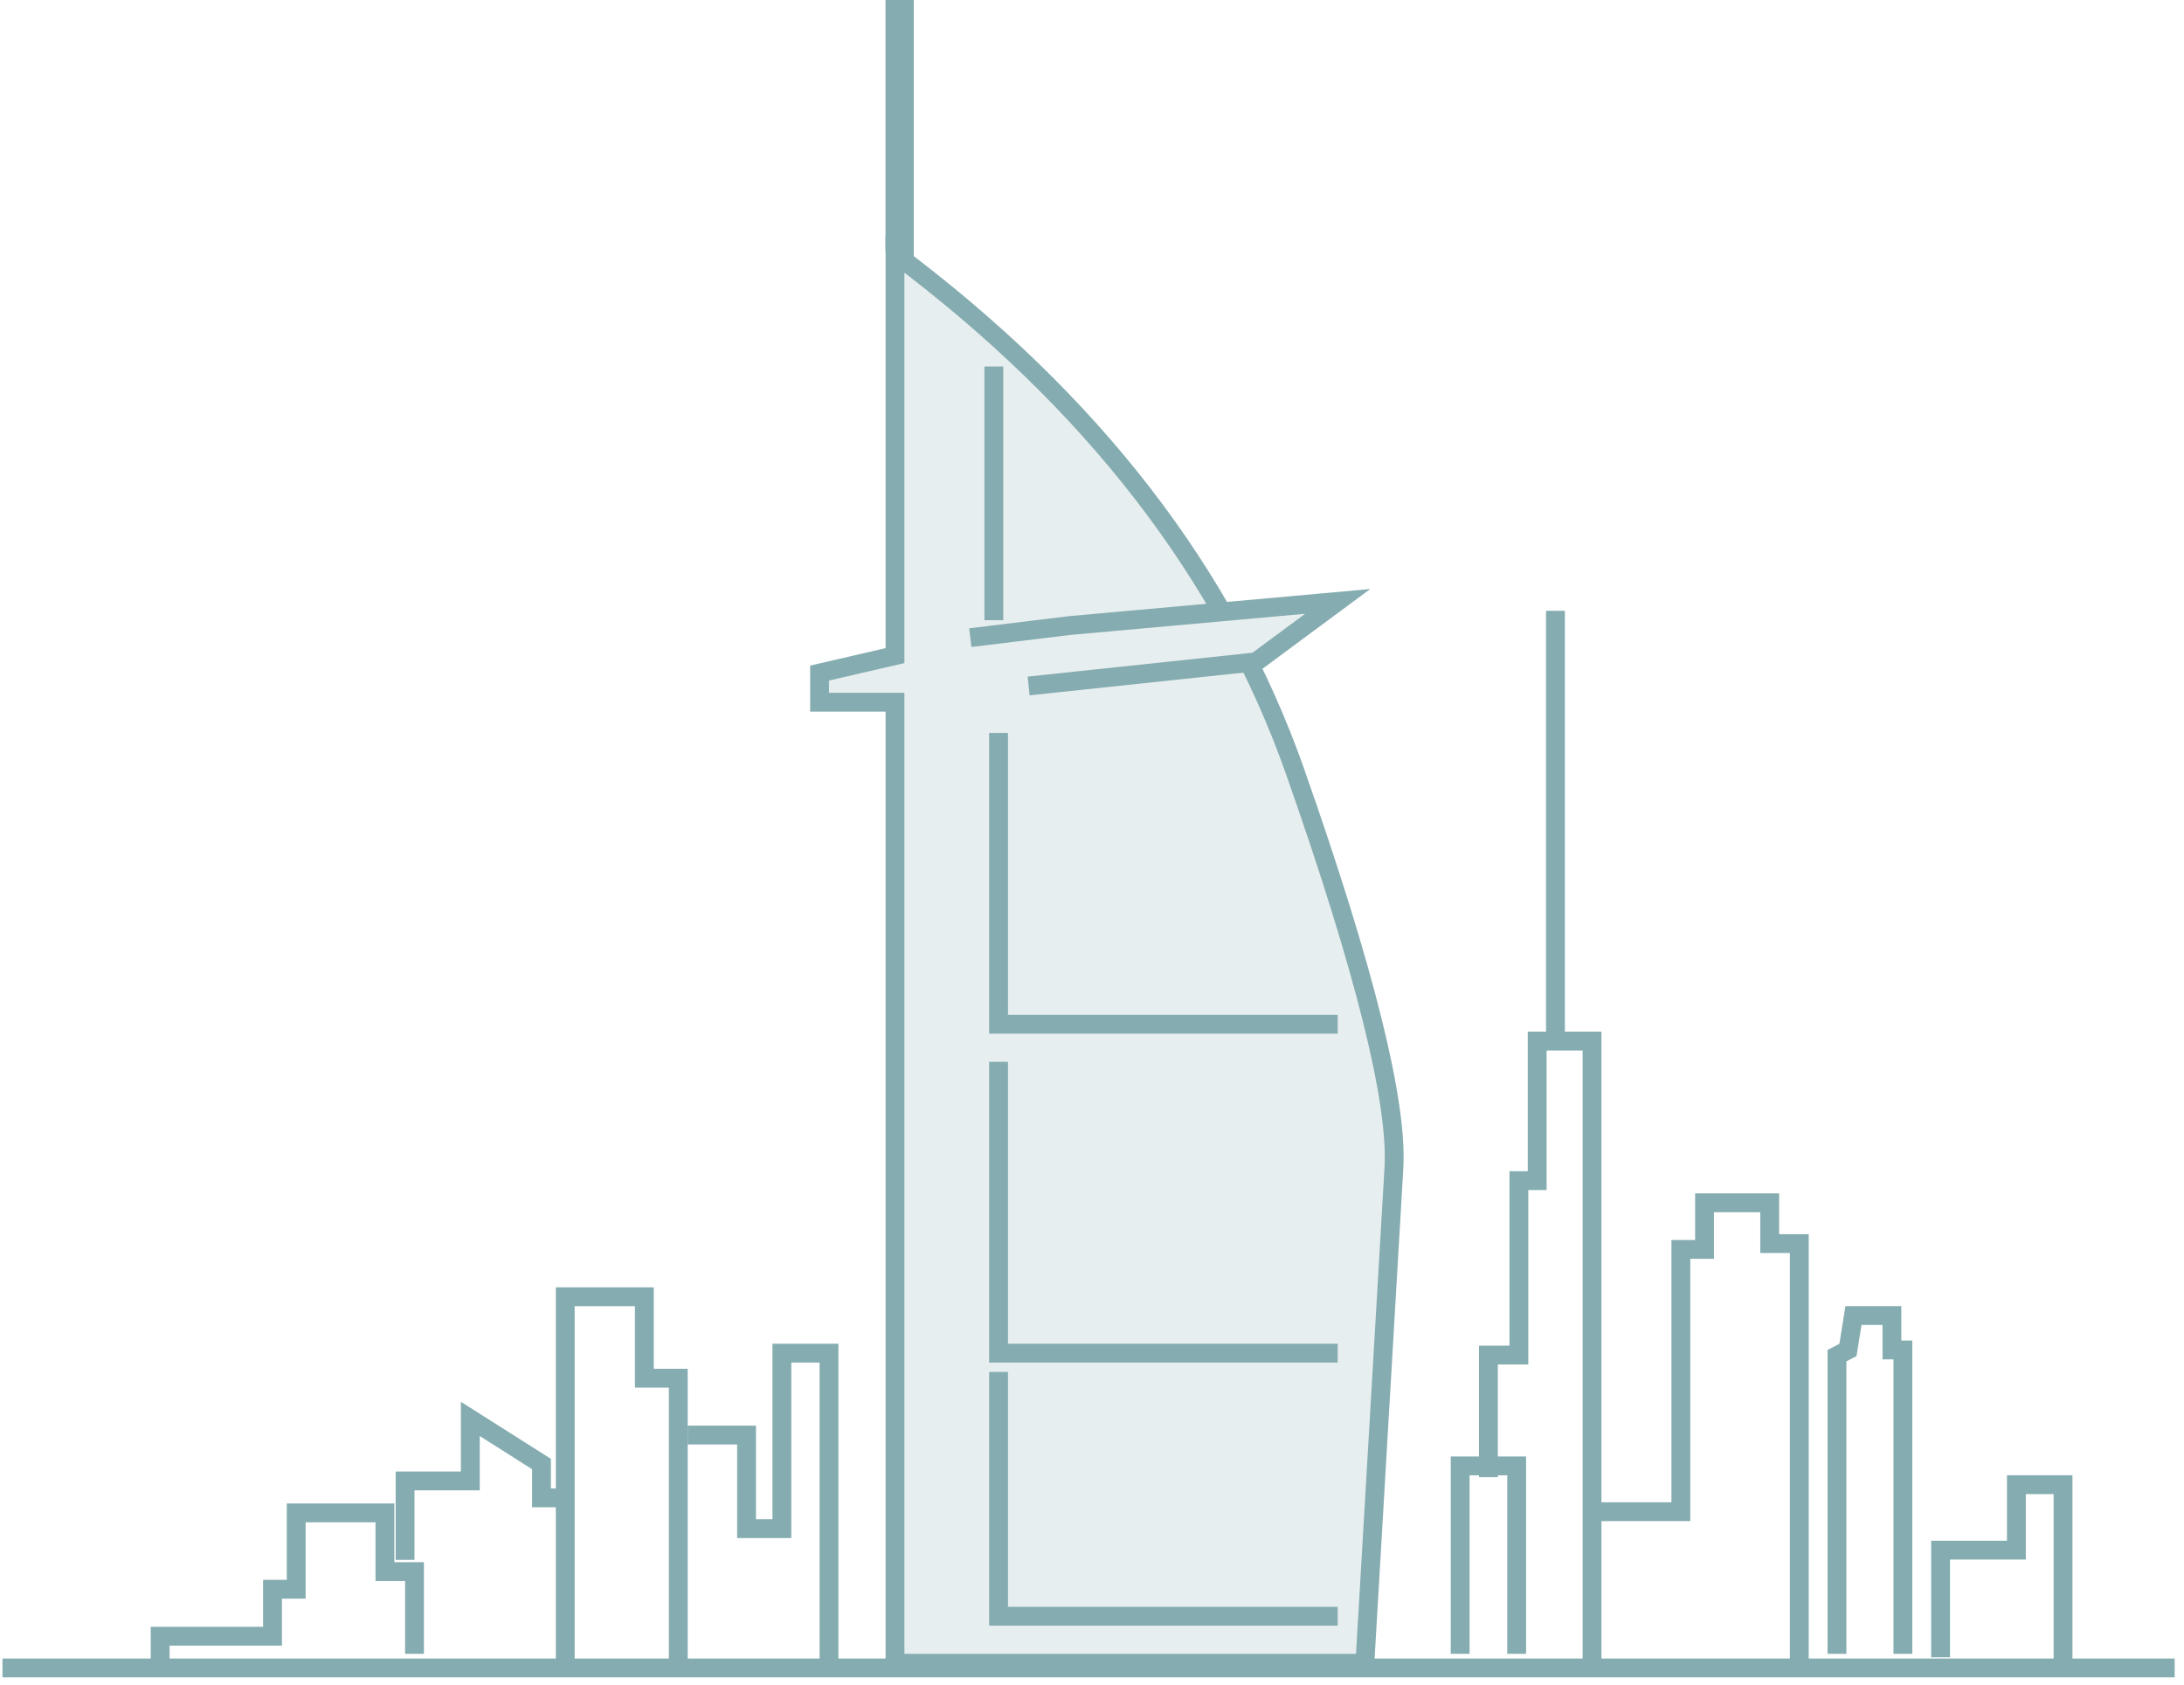
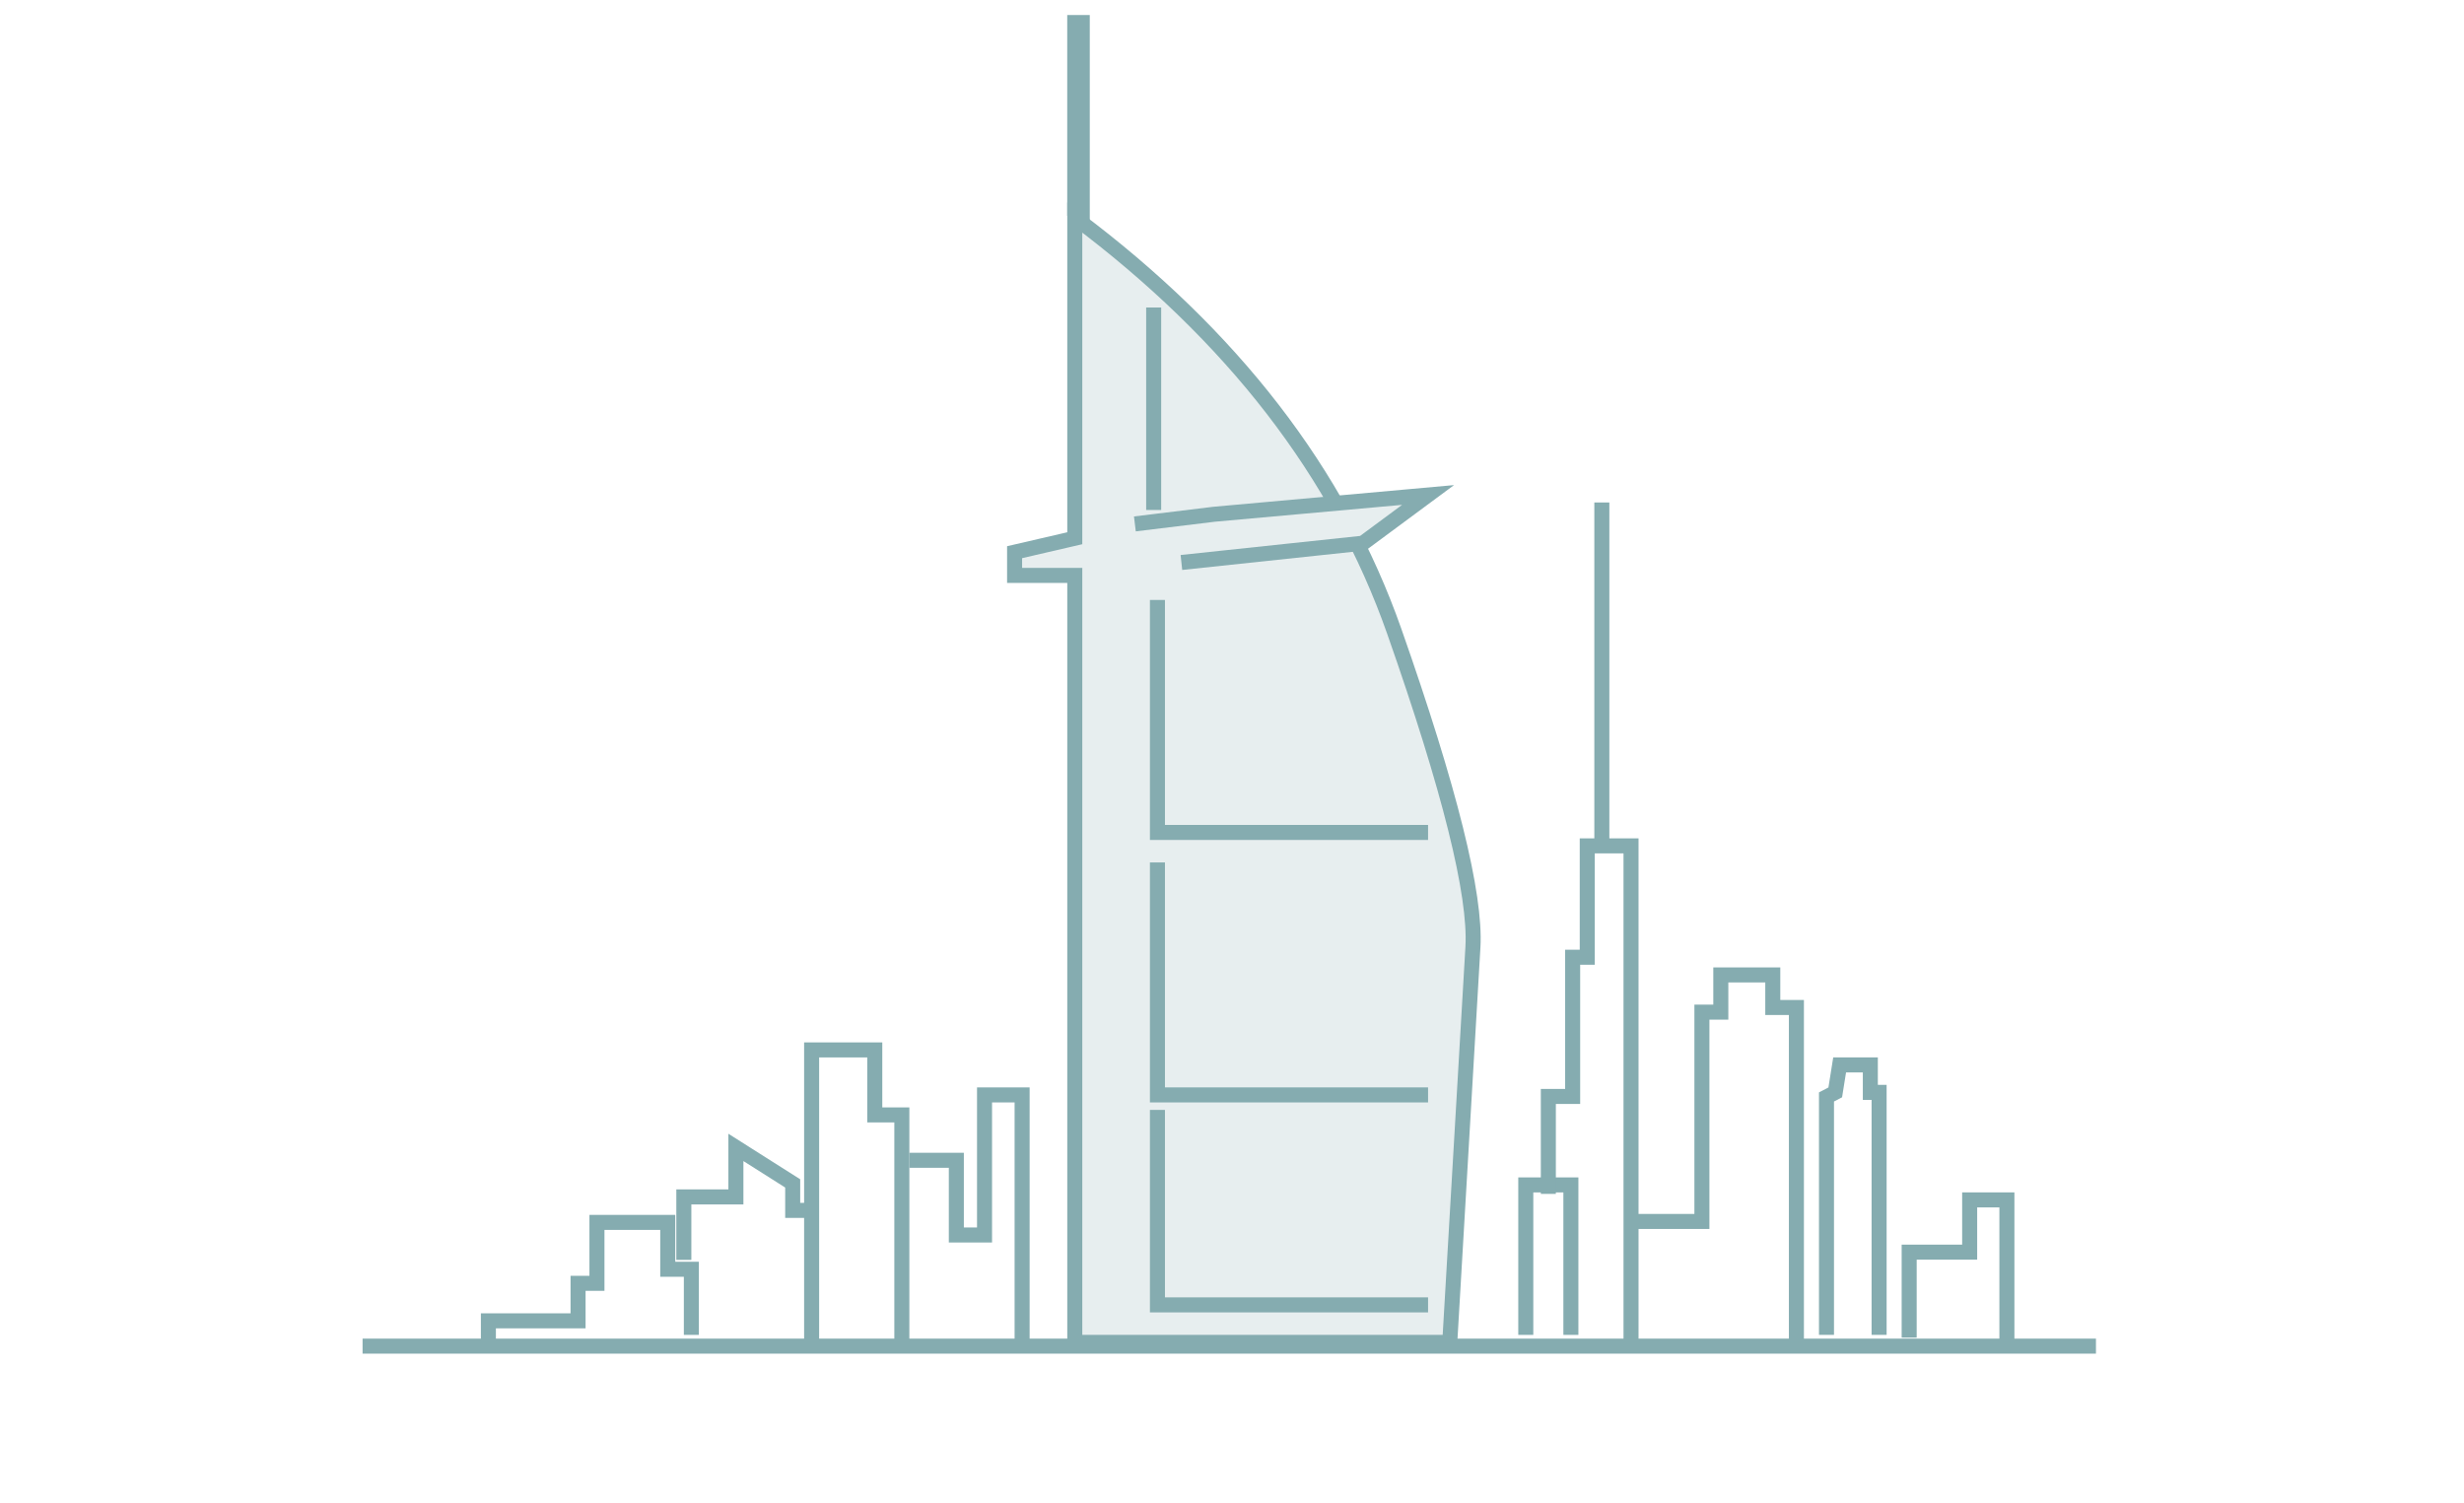
- <svg xmlns="http://www.w3.org/2000/svg" width="232px" height="179px" viewBox="0 0 232 179" version="1.1" role="img" aria-labelledby="dubai-svg">
-   <g id="About-us" stroke="none" stroke-width="1" fill="none" fill-rule="evenodd">
-     <g id="1.0---About-us" transform="translate(-604, -2136)" stroke="#85ACB0">
-       <g id="Our-locations" transform="translate(0, 1954)">
-         <g id="4-illustration/about_us/dubai" transform="translate(556, 180)">
-           <g id="icons/about-us/dubai" transform="translate(48, 3)">
-             <path d="M95.072,175.699 L95.072,73.601 L87.06,73.601 L87.06,70.507 L95.072,68.651 L95.072,25.955 C116.025,41.631 130.199,59.988 137.594,81.026 C144.989,102.065 148.481,116.09 148.07,123.103 L144.989,175.699 L95.072,175.699 Z" id="Path-16" stroke-width="2" fill="#E7EEEF" />
-             <polyline id="Path-17" stroke-width="2" fill="#E7EEEF" points="109.266 71.877 133.426 69.31 142.099 62.892 113.603 65.459 103.072 66.743" />
-             <polyline id="Path-18" stroke-width="2" points="95.066 25.729 95.066 0 96.067 0 96.067 26.954" />
-             <polyline id="Path-19" stroke-width="2" points="106.074 76.868 106.074 107.815 142.099 107.815" />
-             <polyline id="Path-19-Copy" stroke-width="2" points="106.074 111.808 106.074 142.755 142.099 142.755" />
-             <polyline id="Path-19-Copy-2" stroke-width="2" points="106.074 144.752 106.074 170.707 142.099 170.707" />
-             <path d="M105.573,37.935 L105.573,64.889" id="Path-20" stroke-width="2" />
-             <path d="M0.264,176.198 L231.007,176.198" id="Path-21" stroke-width="2" />
-             <polyline id="Path-37" stroke-width="2" points="17.012 176.198 17.012 172.829 28.95 172.829 28.95 167.837 31.464 167.837 31.464 159.726 40.889 159.726 40.889 165.965 44.031 165.965 44.031 174.7" />
-             <polyline id="Path-38" stroke-width="2" points="43.03 164.717 43.03 156.332 49.961 156.332 49.961 149.743 57.521 154.535 57.521 158.129 60.042 158.129" />
-             <polyline id="Path-39" stroke-width="2" points="60.042 175.699 60.042 136.765 68.448 136.765 68.448 145.417 72.05 145.417 72.05 175.699" />
-             <polyline id="Path-40" stroke-width="2" points="73.051 151.457 79.305 151.457 79.305 161.402 83.058 161.402 83.058 142.755 88.061 142.755 88.061 175.699" />
-             <polyline id="Path-41" stroke-width="2" points="155.108 174.7 155.108 154.735 161.112 154.735 161.112 174.7" />
-             <polyline id="Path-42" stroke-width="2" points="158.11 155.931 158.11 142.959 161.347 142.959 161.347 124.427 163.29 124.427 163.29 109.602 165.232 109.602 165.232 63.89 165.232 109.602 169.117 109.602 169.117 130.605 169.117 168.286 169.117 175.699" />
-             <polyline id="Path-43" stroke-width="2" points="169.117 159.6 178.553 159.6 178.553 131.736 181.069 131.736 181.069 126.783 187.988 126.783 187.988 131.117 191.133 131.117 191.133 175.699" />
-             <polyline id="Path-44" stroke-width="2" points="195.136 174.7 195.136 143.026 196.303 142.417 196.887 138.762 200.973 138.762 200.973 142.417 202.14 142.417 202.14 174.7" />
-             <polyline id="Path-45" stroke-width="2" points="206.143 175.066 206.143 163.686 214.196 163.686 214.196 156.731 219.152 156.731 219.152 175.699" />
-           </g>
-         </g>
-       </g>
+ <svg xmlns="http://www.w3.org/2000/svg" width="328px" height="200px" viewBox="0 0 328 200" version="1.1" role="img" aria-labelledby="dubai-svg">
+   <g id="4-illustration/about_us/dubai" stroke="none" stroke-width="1" fill="none" fill-rule="evenodd">
+     <g id="icons/about-us/dubai" transform="translate(48, 3)" stroke="#85ACB0" stroke-width="2">
+       <path d="M95.072,175.699 L95.072,73.601 L87.06,73.601 L87.06,70.507 L95.072,68.651 L95.072,25.955 C116.025,41.631 130.199,59.988 137.594,81.026 C144.989,102.065 148.481,116.09 148.07,123.103 L144.989,175.699 L95.072,175.699 Z" id="Path-16" fill="#E7EEEF" />
+       <polyline id="Path-17" fill="#E7EEEF" points="109.266 71.877 133.426 69.31 142.099 62.892 113.603 65.459 103.072 66.743" />
+       <polyline id="Path-18" points="95.066 25.729 95.066 0 96.067 0 96.067 26.954" />
+       <polyline id="Path-19" points="106.074 76.868 106.074 107.815 142.099 107.815" />
+       <polyline id="Path-19-Copy" points="106.074 111.808 106.074 142.755 142.099 142.755" />
+       <polyline id="Path-19-Copy-2" points="106.074 144.752 106.074 170.707 142.099 170.707" />
+       <path d="M105.573,37.935 L105.573,64.889" id="Path-20" />
+       <path d="M0.264,176.198 L231.007,176.198" id="Path-21" />
+       <polyline id="Path-37" points="17.012 176.198 17.012 172.829 28.95 172.829 28.95 167.837 31.464 167.837 31.464 159.726 40.889 159.726 40.889 165.965 44.031 165.965 44.031 174.7" />
+       <polyline id="Path-38" points="43.03 164.717 43.03 156.332 49.961 156.332 49.961 149.743 57.521 154.535 57.521 158.129 60.042 158.129" />
+       <polyline id="Path-39" points="60.042 175.699 60.042 136.765 68.448 136.765 68.448 145.417 72.05 145.417 72.05 175.699" />
+       <polyline id="Path-40" points="73.051 151.457 79.305 151.457 79.305 161.402 83.058 161.402 83.058 142.755 88.061 142.755 88.061 175.699" />
+       <polyline id="Path-41" points="155.108 174.7 155.108 154.735 161.112 154.735 161.112 174.7" />
+       <polyline id="Path-42" points="158.11 155.931 158.11 142.959 161.347 142.959 161.347 124.427 163.29 124.427 163.29 109.602 165.232 109.602 165.232 63.89 165.232 109.602 169.117 109.602 169.117 130.605 169.117 168.286 169.117 175.699" />
+       <polyline id="Path-43" points="169.117 159.6 178.553 159.6 178.553 131.736 181.069 131.736 181.069 126.783 187.988 126.783 187.988 131.117 191.133 131.117 191.133 175.699" />
+       <polyline id="Path-44" points="195.136 174.7 195.136 143.026 196.303 142.417 196.887 138.762 200.973 138.762 200.973 142.417 202.14 142.417 202.14 174.7" />
+       <polyline id="Path-45" points="206.143 175.066 206.143 163.686 214.196 163.686 214.196 156.731 219.152 156.731 219.152 175.699" />
    </g>
  </g>
</svg>
